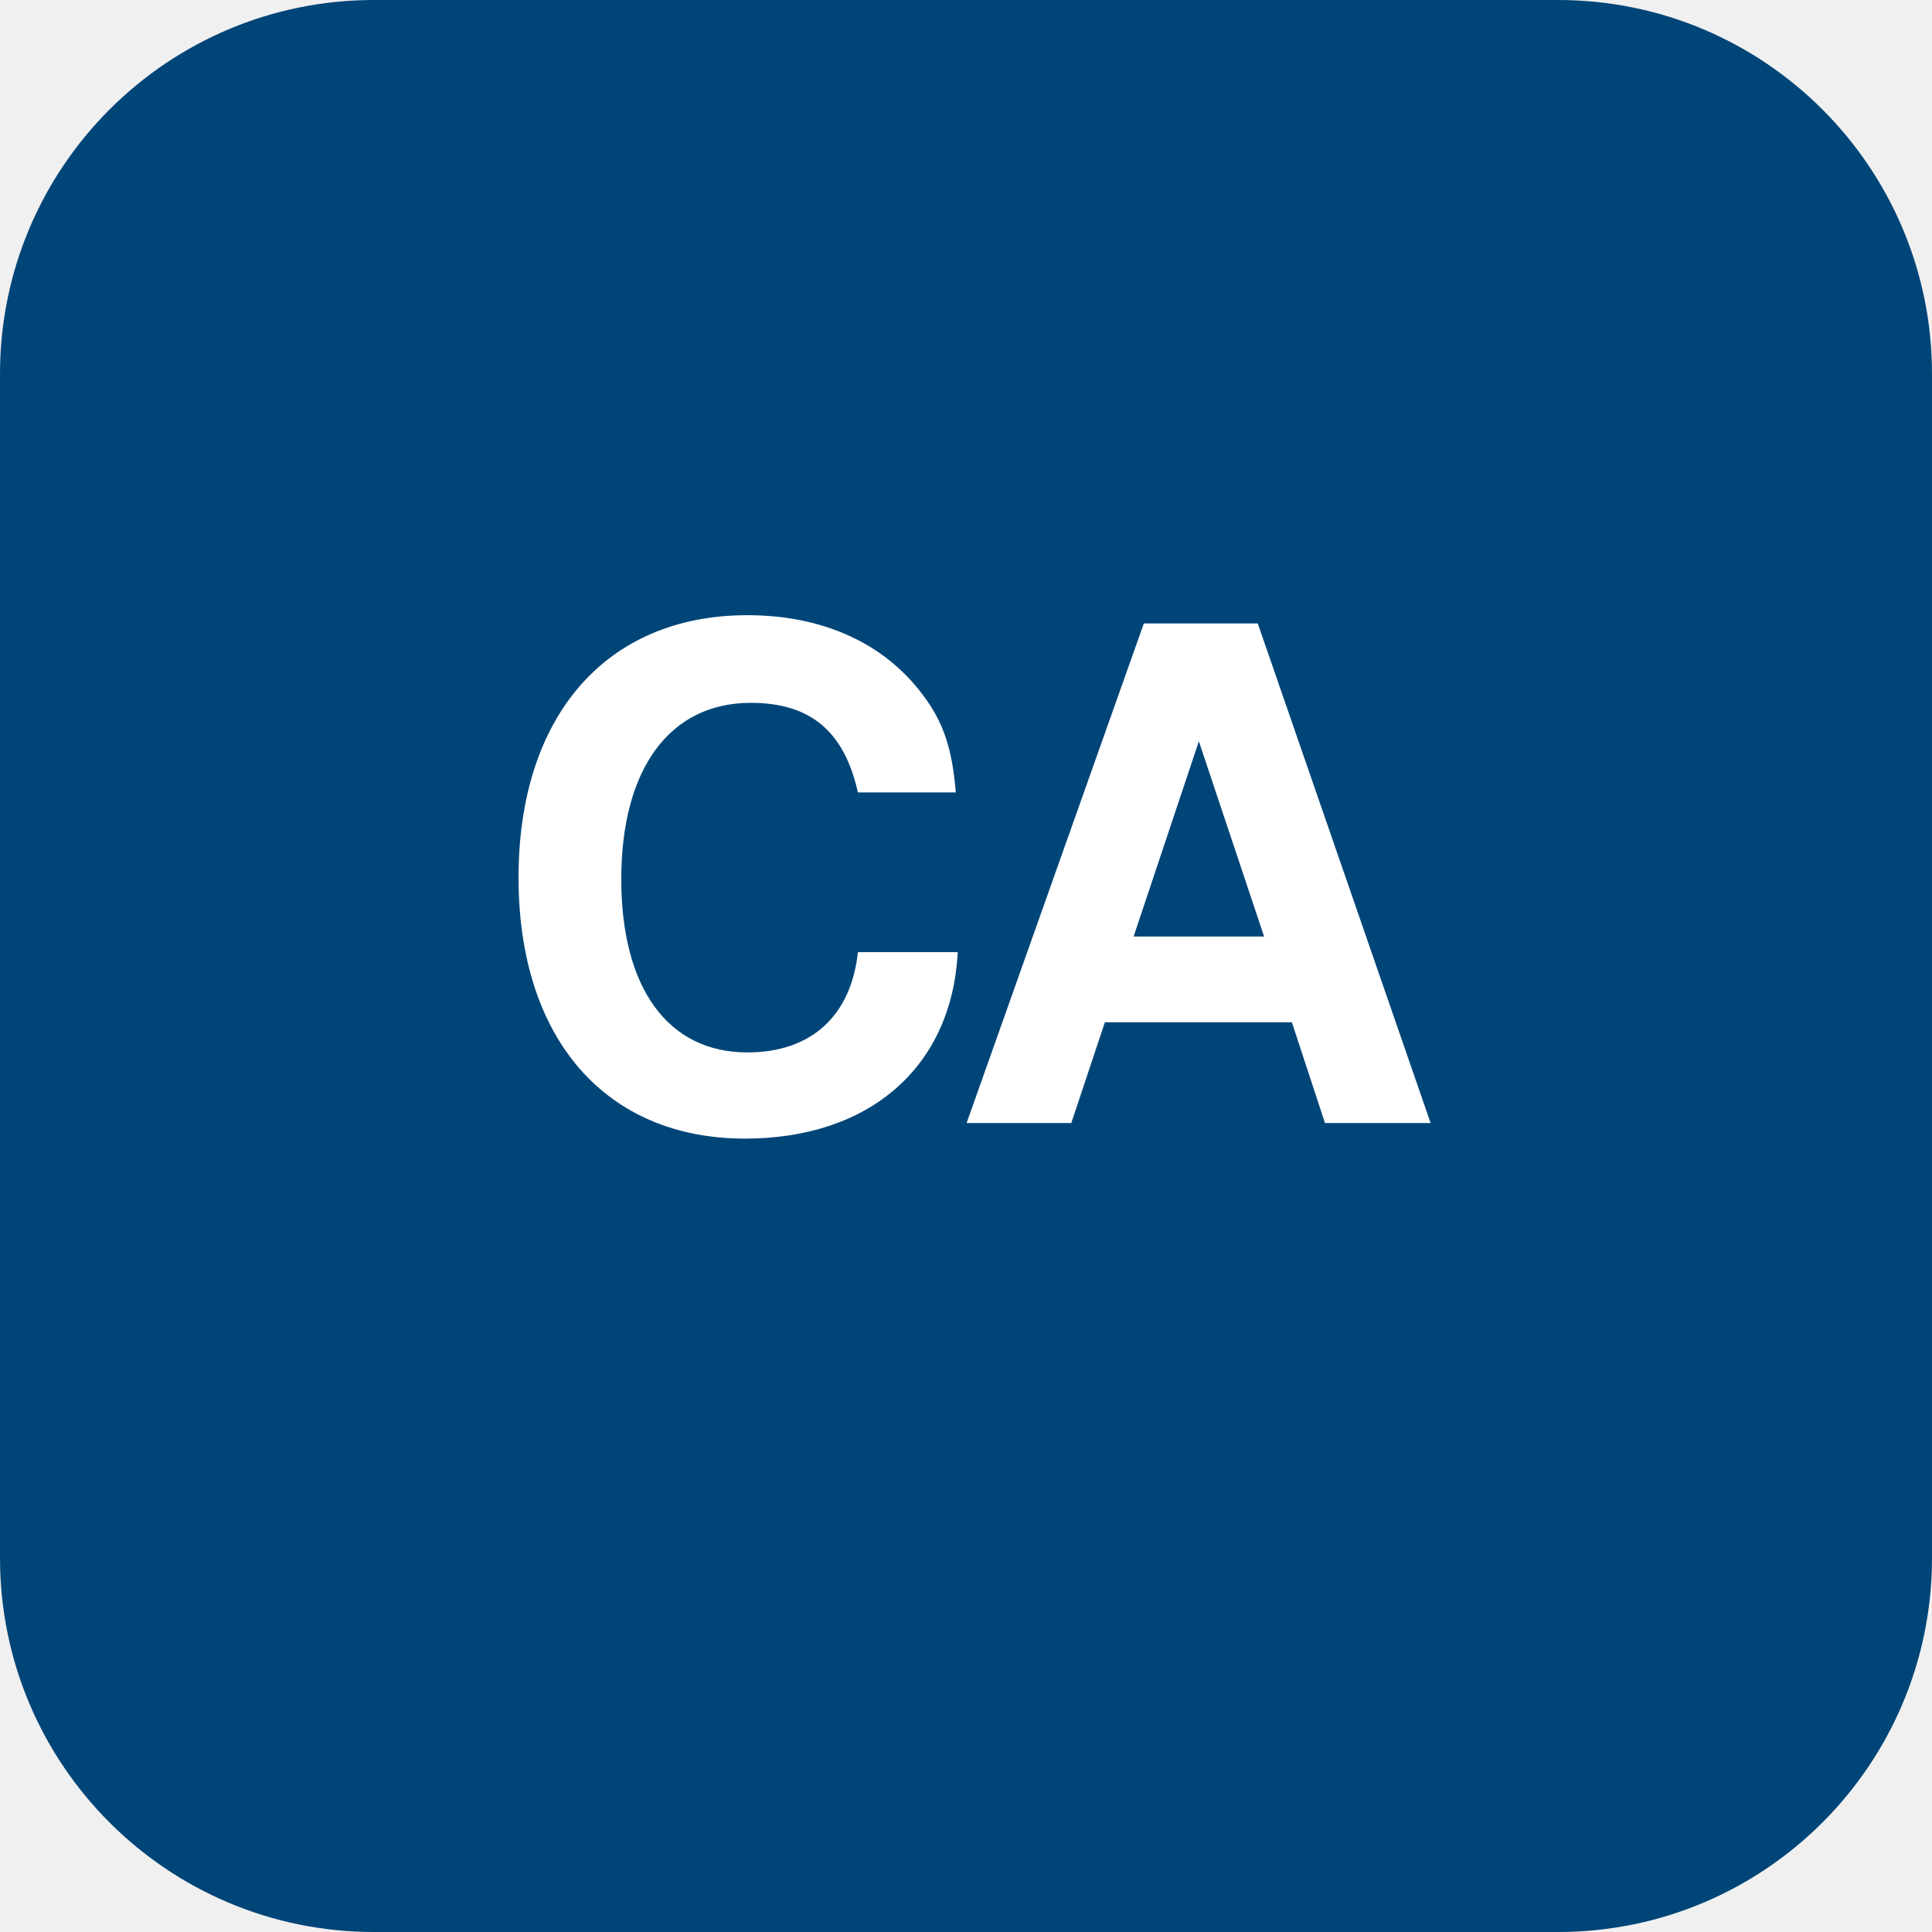
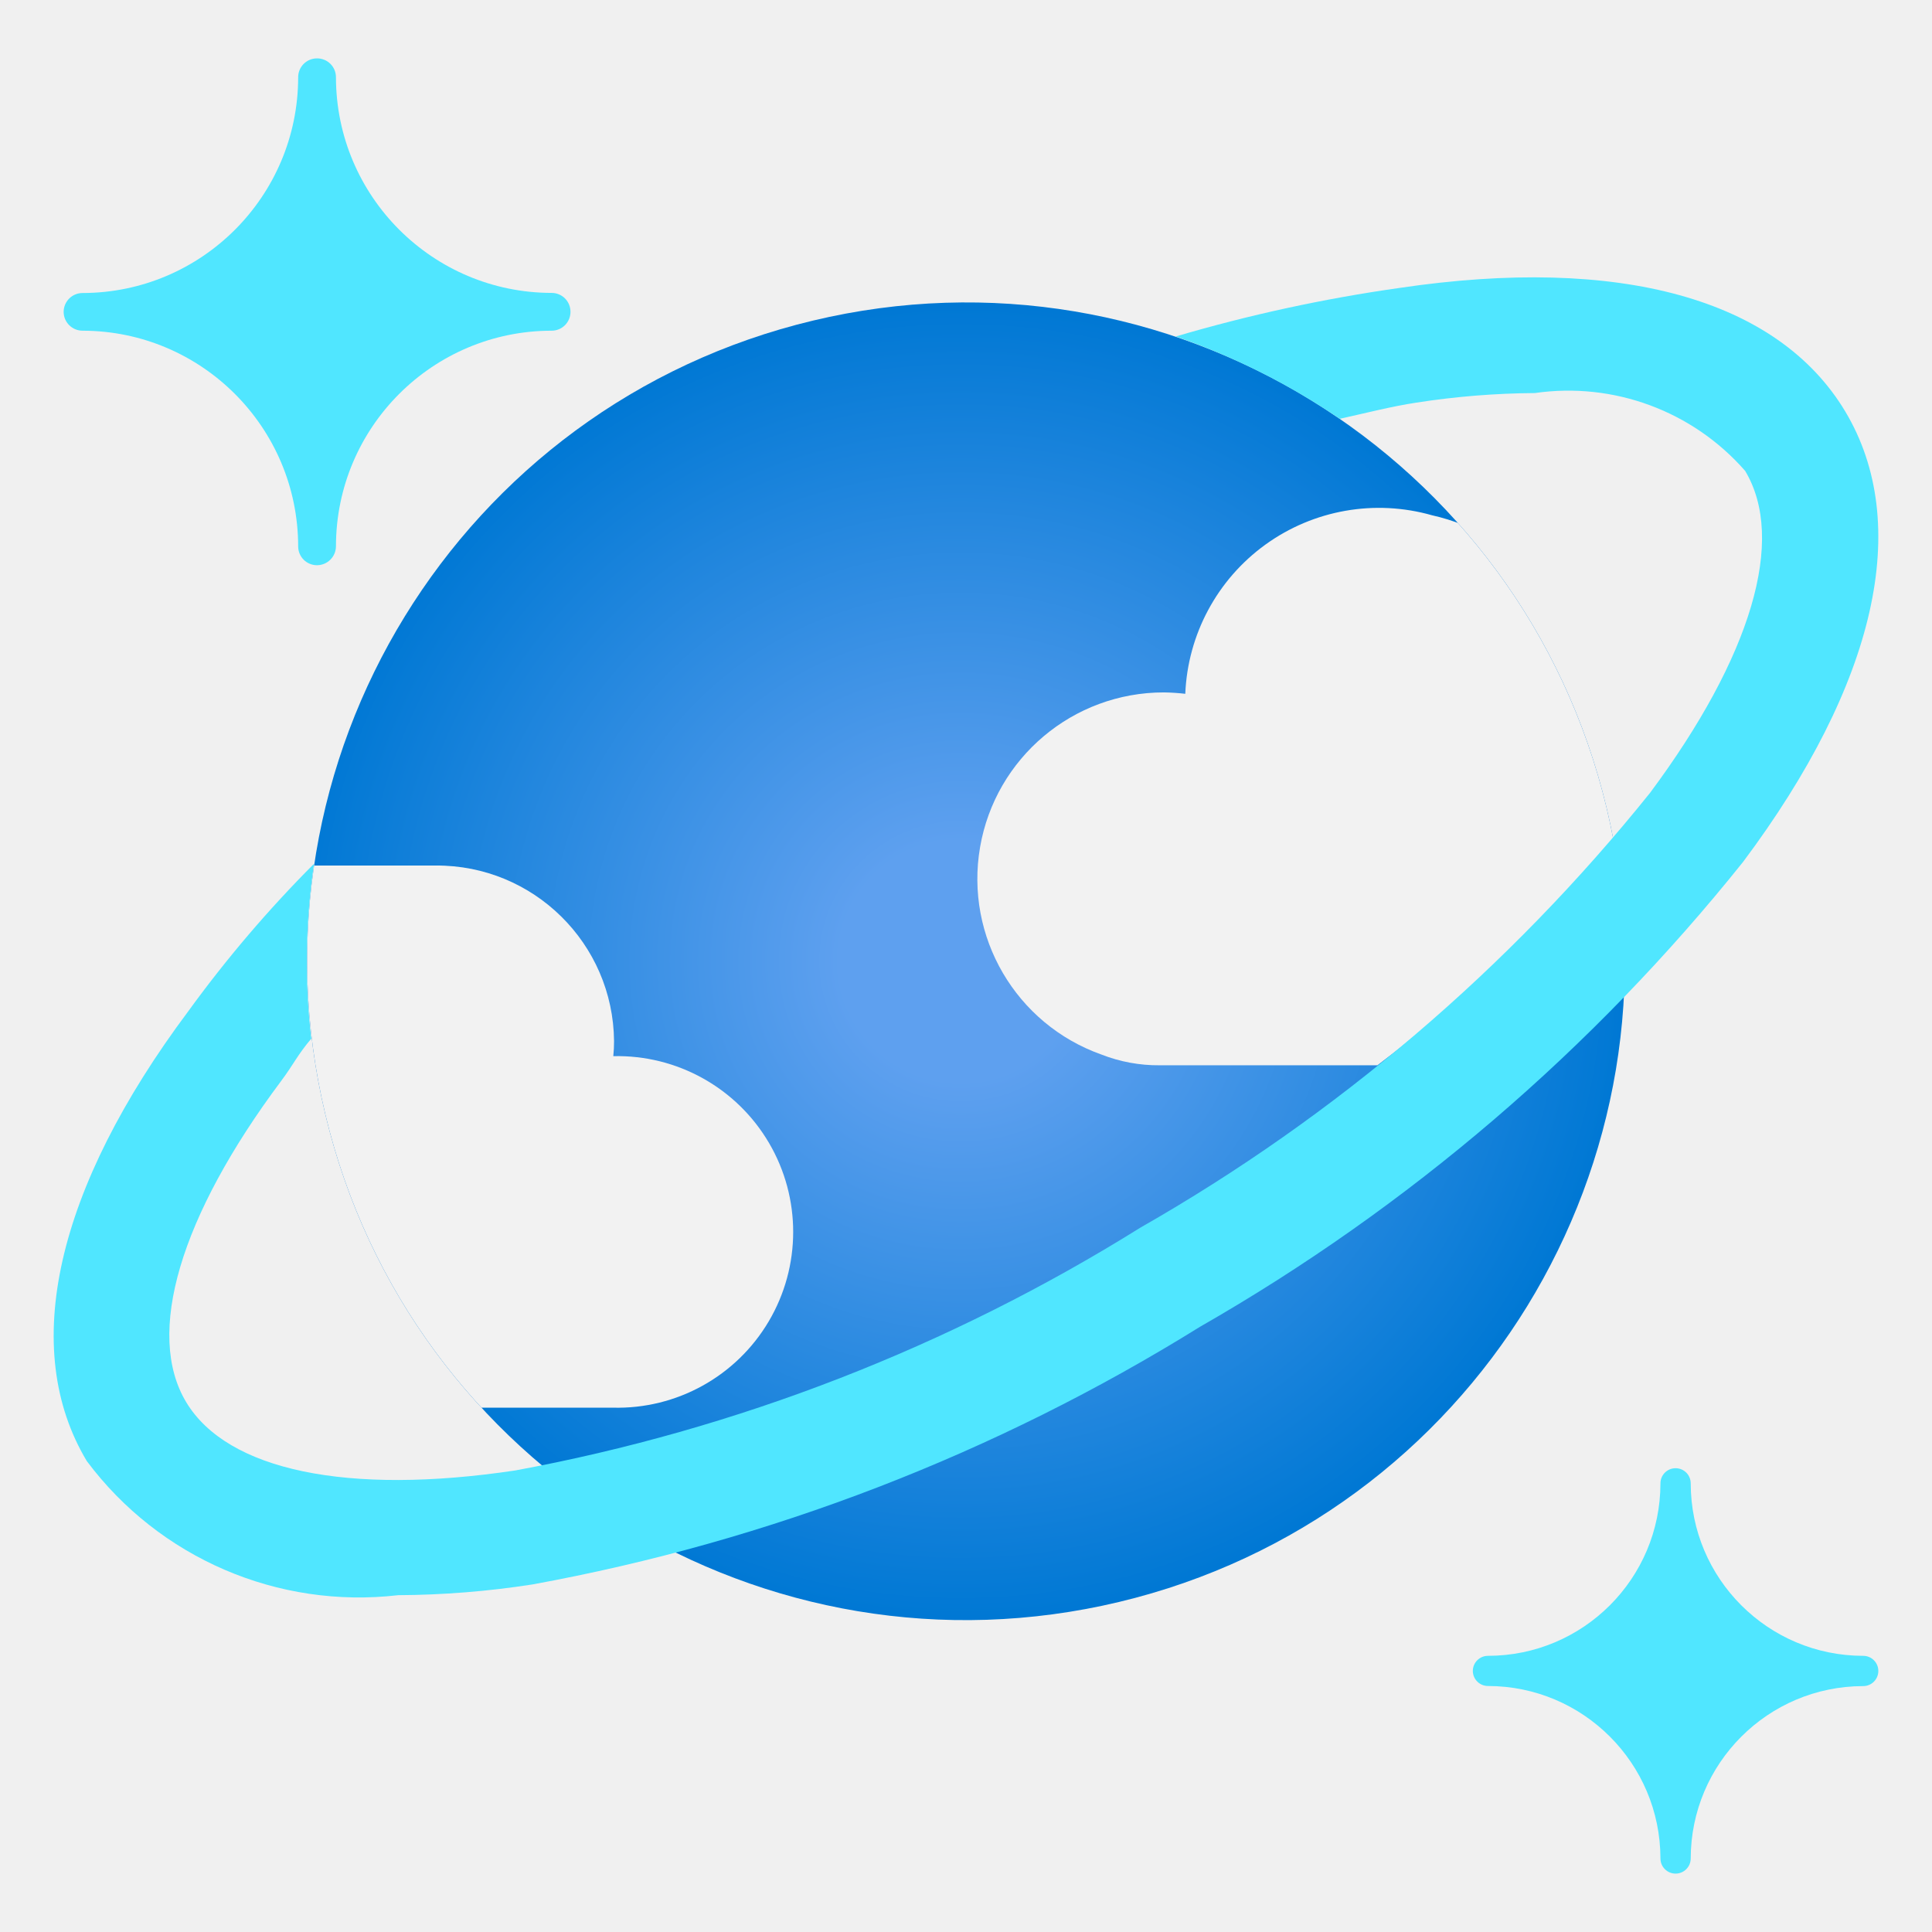
- <svg xmlns="http://www.w3.org/2000/svg" width="62" height="62" viewBox="0 0 62 62" fill="none" role="img" aria-label="CA">
-   <rect width="62" height="62" rx="12" fill="#004578" />
-   <text x="31" y="31" fill="#FFFFFF" font-family="Segoe UI, Helvetica Neue, Helvetica, Arial, sans-serif" font-size="22" font-weight="700" letter-spacing="-0.5" text-anchor="middle" dominant-baseline="central">CA</text>
+ <svg xmlns="http://www.w3.org/2000/svg" width="62" height="62" viewBox="0 0 18 18">
+   <defs>
+     <radialGradient id="b25d0836-964a-4c84-8c20-855f66e8345e" cx="-105.006" cy="-10.409" r="5.954" gradientTransform="translate(117.739 19.644) scale(1.036 1.027)" gradientUnits="userSpaceOnUse">
+       <stop offset="0.183" stop-color="#5ea0ef" />
+       <stop offset="1" stop-color="#0078d4" />
+     </radialGradient>
+     <clipPath id="b36c7f5d-2ef1-4760-8a25-eeb9661f4e47">
+       <path d="M14.969,7.53A6.137,6.137,0,1,1,7.574,2.987,6.137,6.137,0,0,1,14.969,7.53Z" fill="none" />
+     </clipPath>
+   </defs>
+   <path d="M2.954,5.266a.175.175,0,0,1-.176-.176h0A2.012,2.012,0,0,0,.769,3.081a.176.176,0,0,1-.176-.175h0a.176.176,0,0,1,.176-.176A2.012,2.012,0,0,0,2.778.72.175.175,0,0,1,2.954.544h0A.175.175,0,0,1,3.13.72h0A2.012,2.012,0,0,0,5.139,2.729a.175.175,0,0,1,.176.176h0a.175.175,0,0,1-.176.176h0A2.011,2.011,0,0,0,3.13,5.09.177.177,0,0,1,2.954,5.266Z" fill="#50e6ff" />
+   <path d="M15.611,17.456a.141.141,0,0,1-.141-.141h0a1.609,1.609,0,0,0-1.607-1.607.141.141,0,0,1-.141-.14h0a.141.141,0,0,1,.141-.141h0a1.608,1.608,0,0,0,1.607-1.607.141.141,0,0,1,.141-.141h0a.141.141,0,0,1,.141.141h0a1.608,1.608,0,0,0,1.607,1.607.141.141,0,1,1,0,.282h0a1.609,1.609,0,0,0-1.607,1.607A.141.141,0,0,1,15.611,17.456Z" fill="#50e6ff" />
+   <g>
+     <path d="M14.969,7.53A6.137,6.137,0,1,1,7.574,2.987,6.137,6.137,0,0,1,14.969,7.53Z" fill="url(#b25d0836-964a-4c84-8c20-855f66e8345e)" />
+     <g clip-path="url(#b36c7f5d-2ef1-4760-8a25-eeb9661f4e47)">
+       <path d="M5.709,13.115A1.638,1.638,0,1,0,5.714,9.84,1.307,1.307,0,0,0,5.721,9.7,1.651,1.651,0,0,0,4.06,8.064H2.832a6.251,6.251,0,0,0,1.595,5.051Z" fill="#f2f2f2" />
+       <path d="M15.045,7.815c0-.015,0-.03-.007-.044a5.978,5.978,0,0,0-1.406-2.88,1.825,1.825,0,0,0-.289-.09,1.806,1.806,0,0,0-2.3,1.663,2,2,0,0,0-.2-.013,1.737,1.737,0,0,0-.581,3.374,1.451,1.451,0,0,0,.541.1h2.03A13.453,13.453,0,0,0,15.045,7.815Z" fill="#f2f2f2" />
+     </g>
+   </g>
+   <path d="M17.191,3.832c-.629-1.047-2.1-1.455-4.155-1.149a14.606,14.606,0,0,0-2.082.452,6.456,6.456,0,0,1,1.528.767c.241-.053.483-.116.715-.151A7.49,7.49,0,0,1,14.3,3.662a2.188,2.188,0,0,1,1.959.725h0c.383.638.06,1.729-.886,3a16.723,16.723,0,0,1-4.749,4.051A16.758,16.758,0,0,1,4.8,13.7c-1.564.234-2.682,0-3.065-.636s-.06-1.73.886-2.995c.117-.157.146-.234.279-.392a6.252,6.252,0,0,1,.026-1.63A11.552,11.552,0,0,0,1.756,9.419C.517,11.076.181,12.566.809,13.613a3.165,3.165,0,0,0,2.9,1.249,8.434,8.434,0,0,0,1.251-.1,17.855,17.855,0,0,0,6.219-2.4,17.808,17.808,0,0,0,5.061-4.332C17.483,6.369,17.819,4.88,17.191,3.832Z" fill="#50e6ff" />
</svg>
